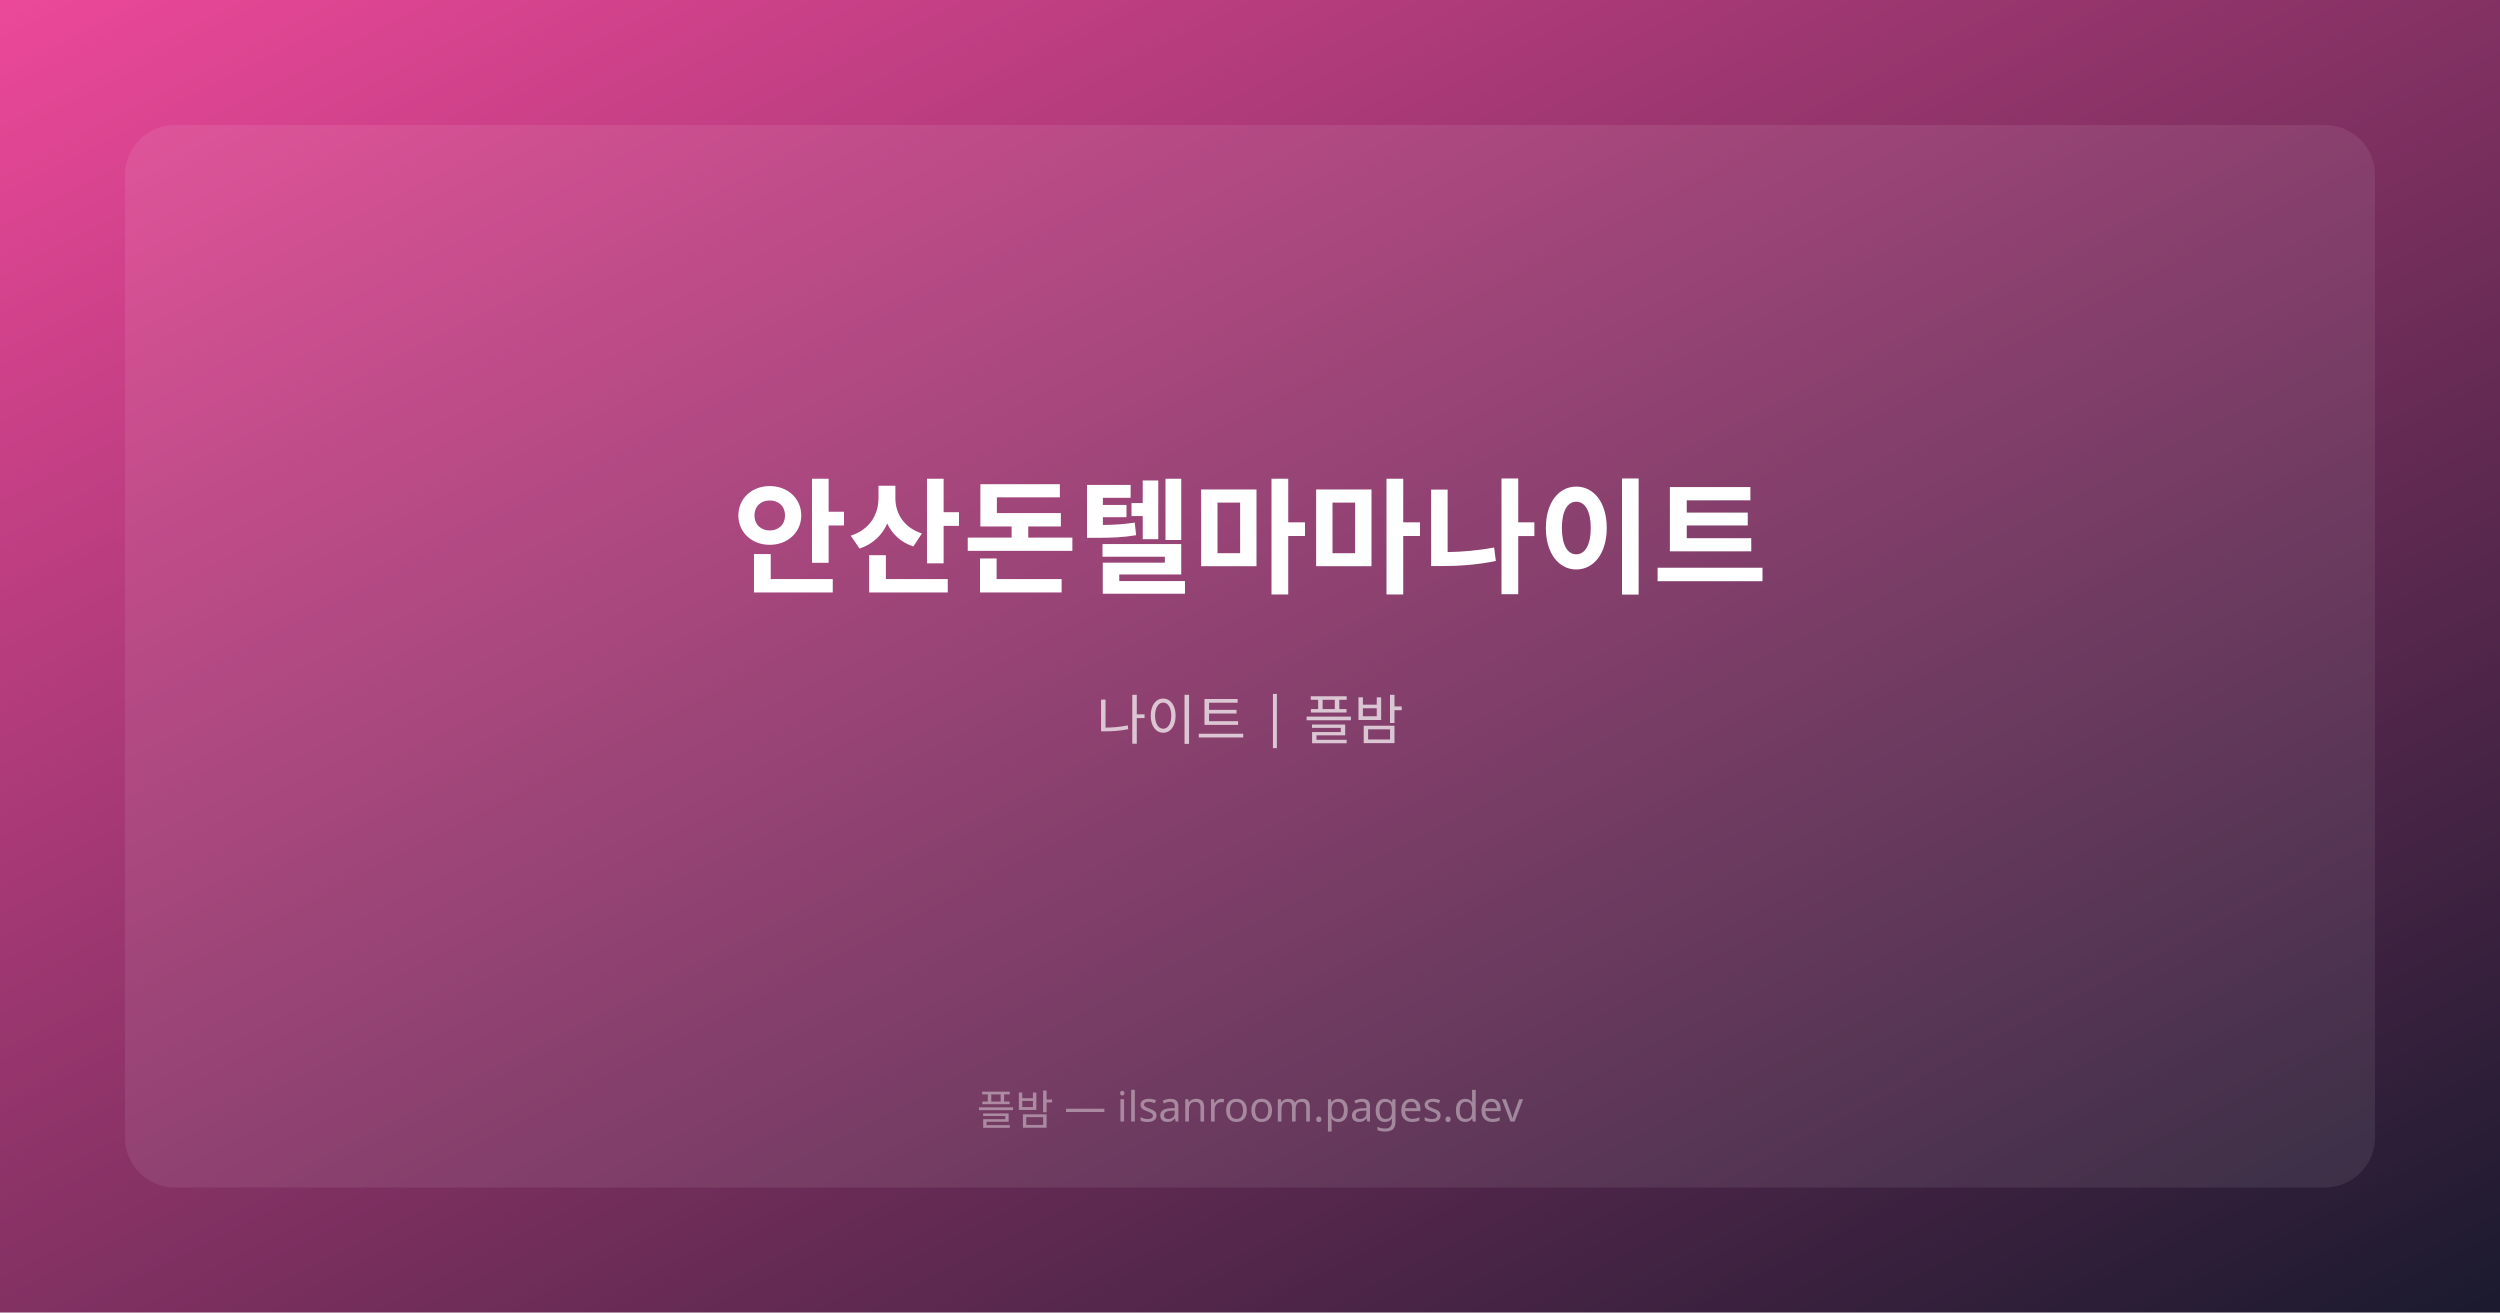
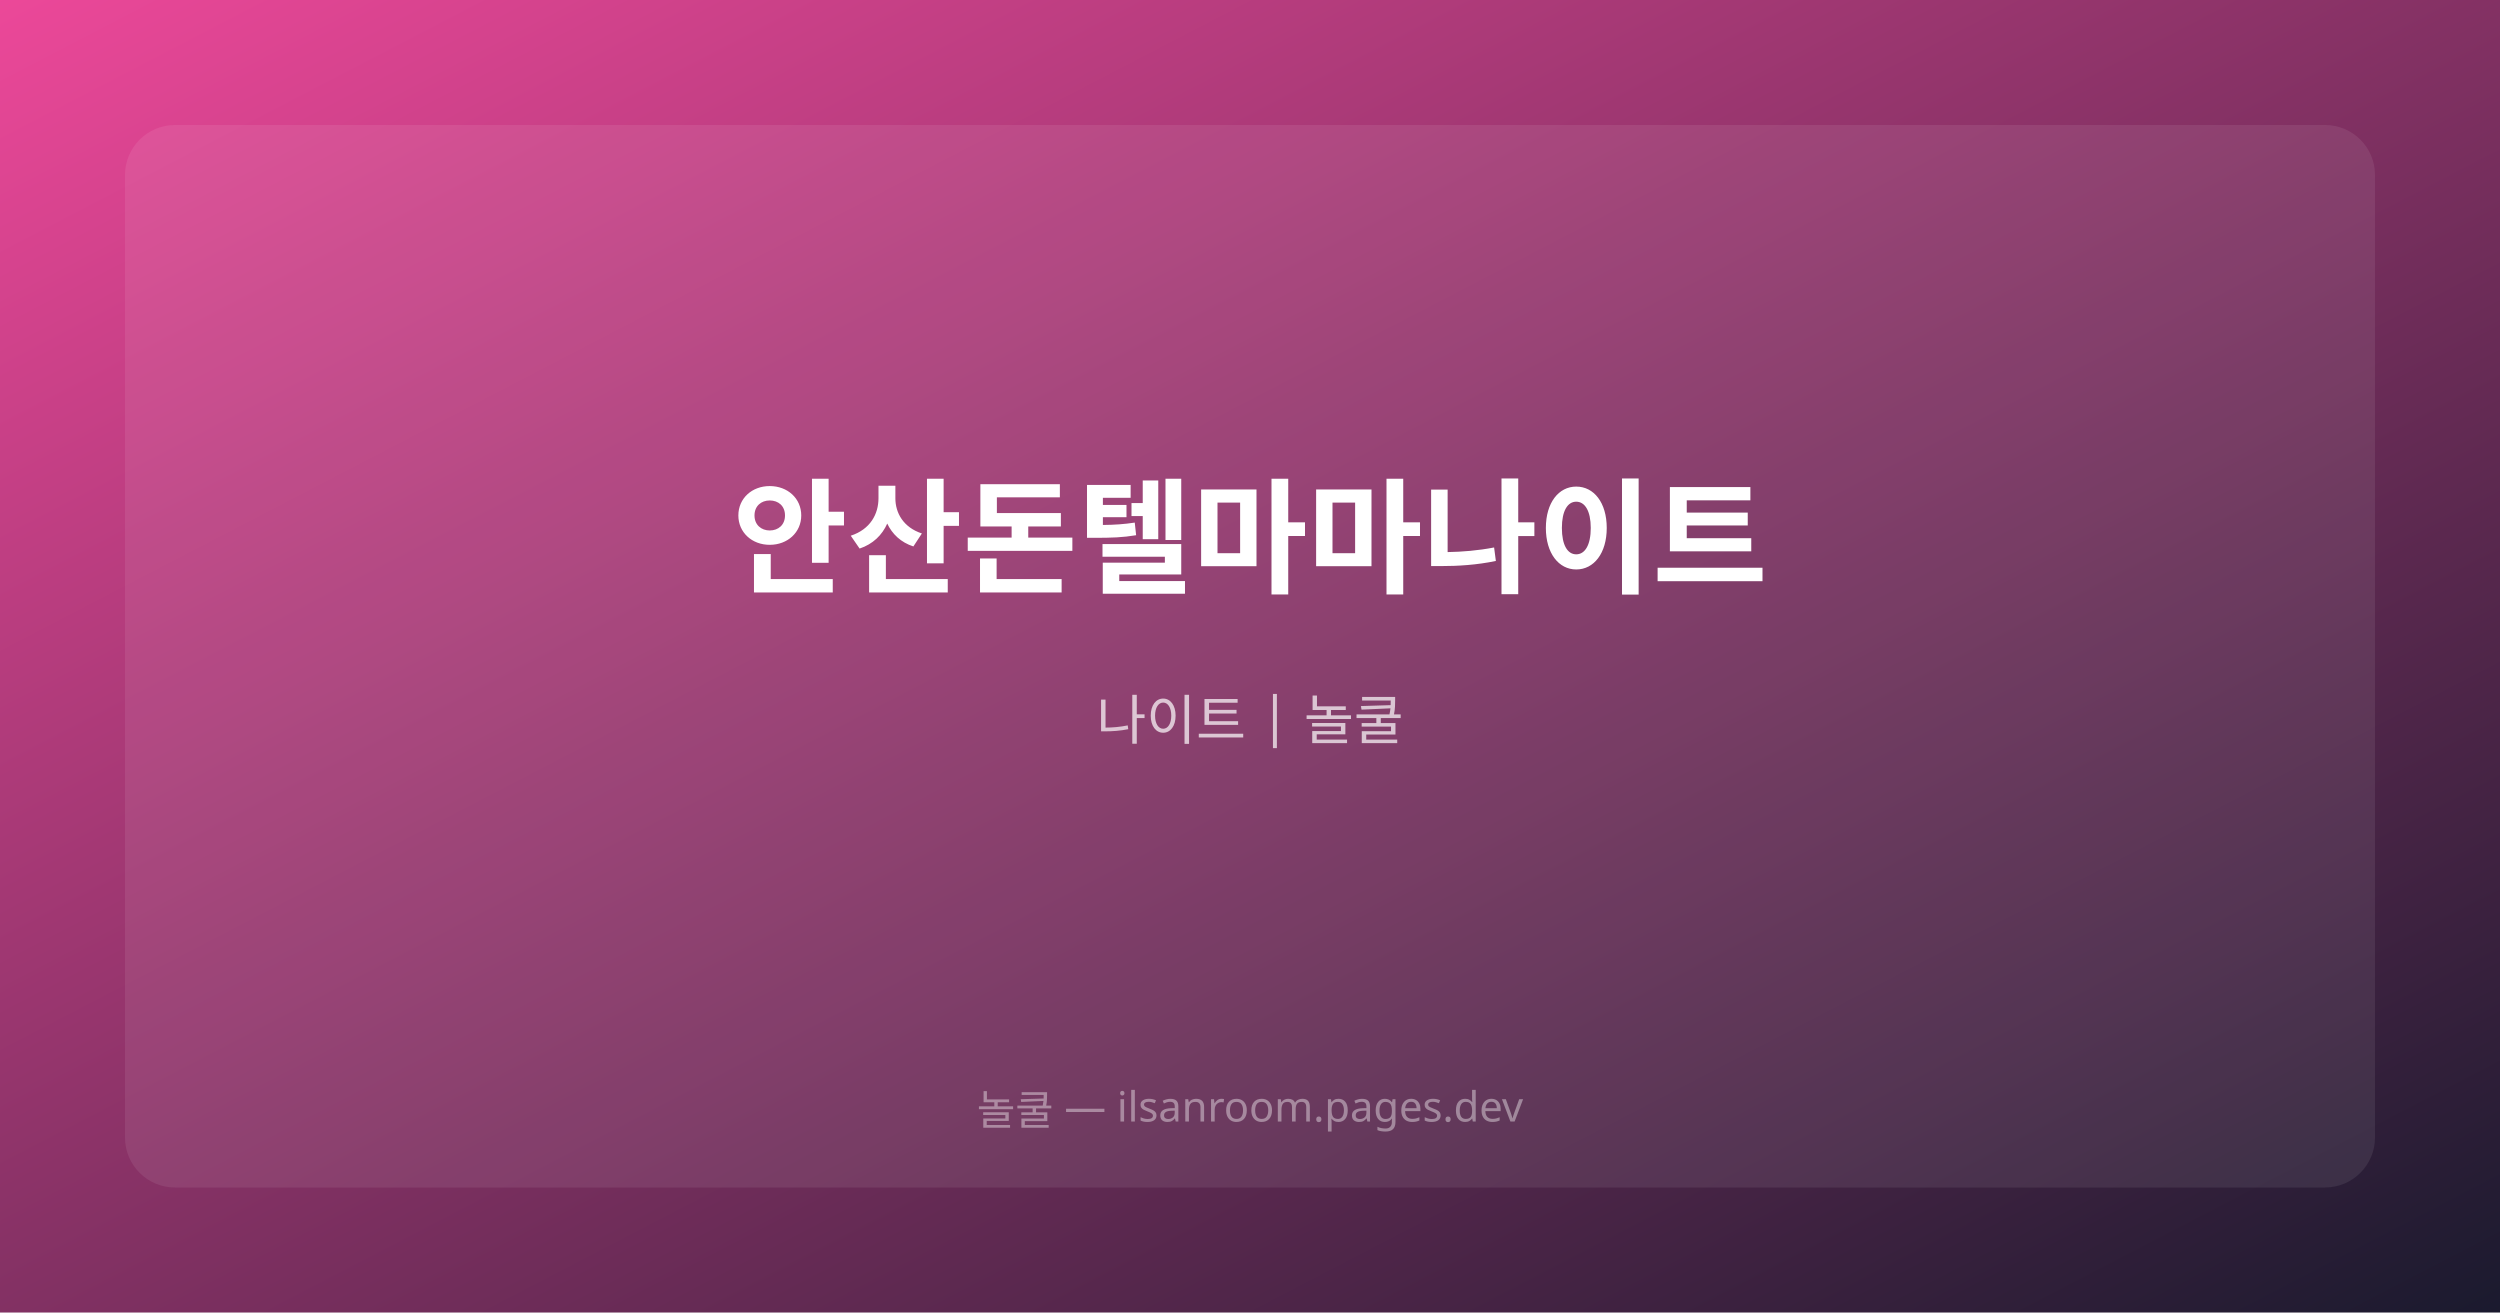
<svg xmlns="http://www.w3.org/2000/svg" width="1200" height="630" viewBox="0 0 1200 630">
  <defs>
    <linearGradient id="bg" x1="0%" y1="0%" x2="100%" y2="100%">
      <stop offset="0%" style="stop-color:#EC4899;stop-opacity:1" />
      <stop offset="100%" style="stop-color:#1a1a2e;stop-opacity:1" />
    </linearGradient>
  </defs>
  <rect width="1200" height="630" fill="url(#bg)" />
  <rect x="60" y="60" width="1080" height="510" rx="24" fill="rgba(255,255,255,0.08)" />
  <text x="600" y="280" text-anchor="middle" font-family="sans-serif" font-size="60" font-weight="bold" fill="white">안산돈텔마마나이트</text>
-   <text x="600" y="355" text-anchor="middle" font-family="sans-serif" font-size="26" fill="rgba(255,255,255,0.7)">나이트 | 플밤</text>
-   <text x="600" y="540" text-anchor="middle" font-family="sans-serif" font-size="20" fill="rgba(255,255,255,0.4)">플밤 — ilsanroom.pages.dev</text>
+   <text x="600" y="355" text-anchor="middle" font-family="sans-serif" font-size="26" fill="rgba(255,255,255,0.7)">나이트 | 놀쿨</text>
+   <text x="600" y="540" text-anchor="middle" font-family="sans-serif" font-size="20" fill="rgba(255,255,255,0.4)">놀쿨 — ilsanroom.pages.dev</text>
</svg>
